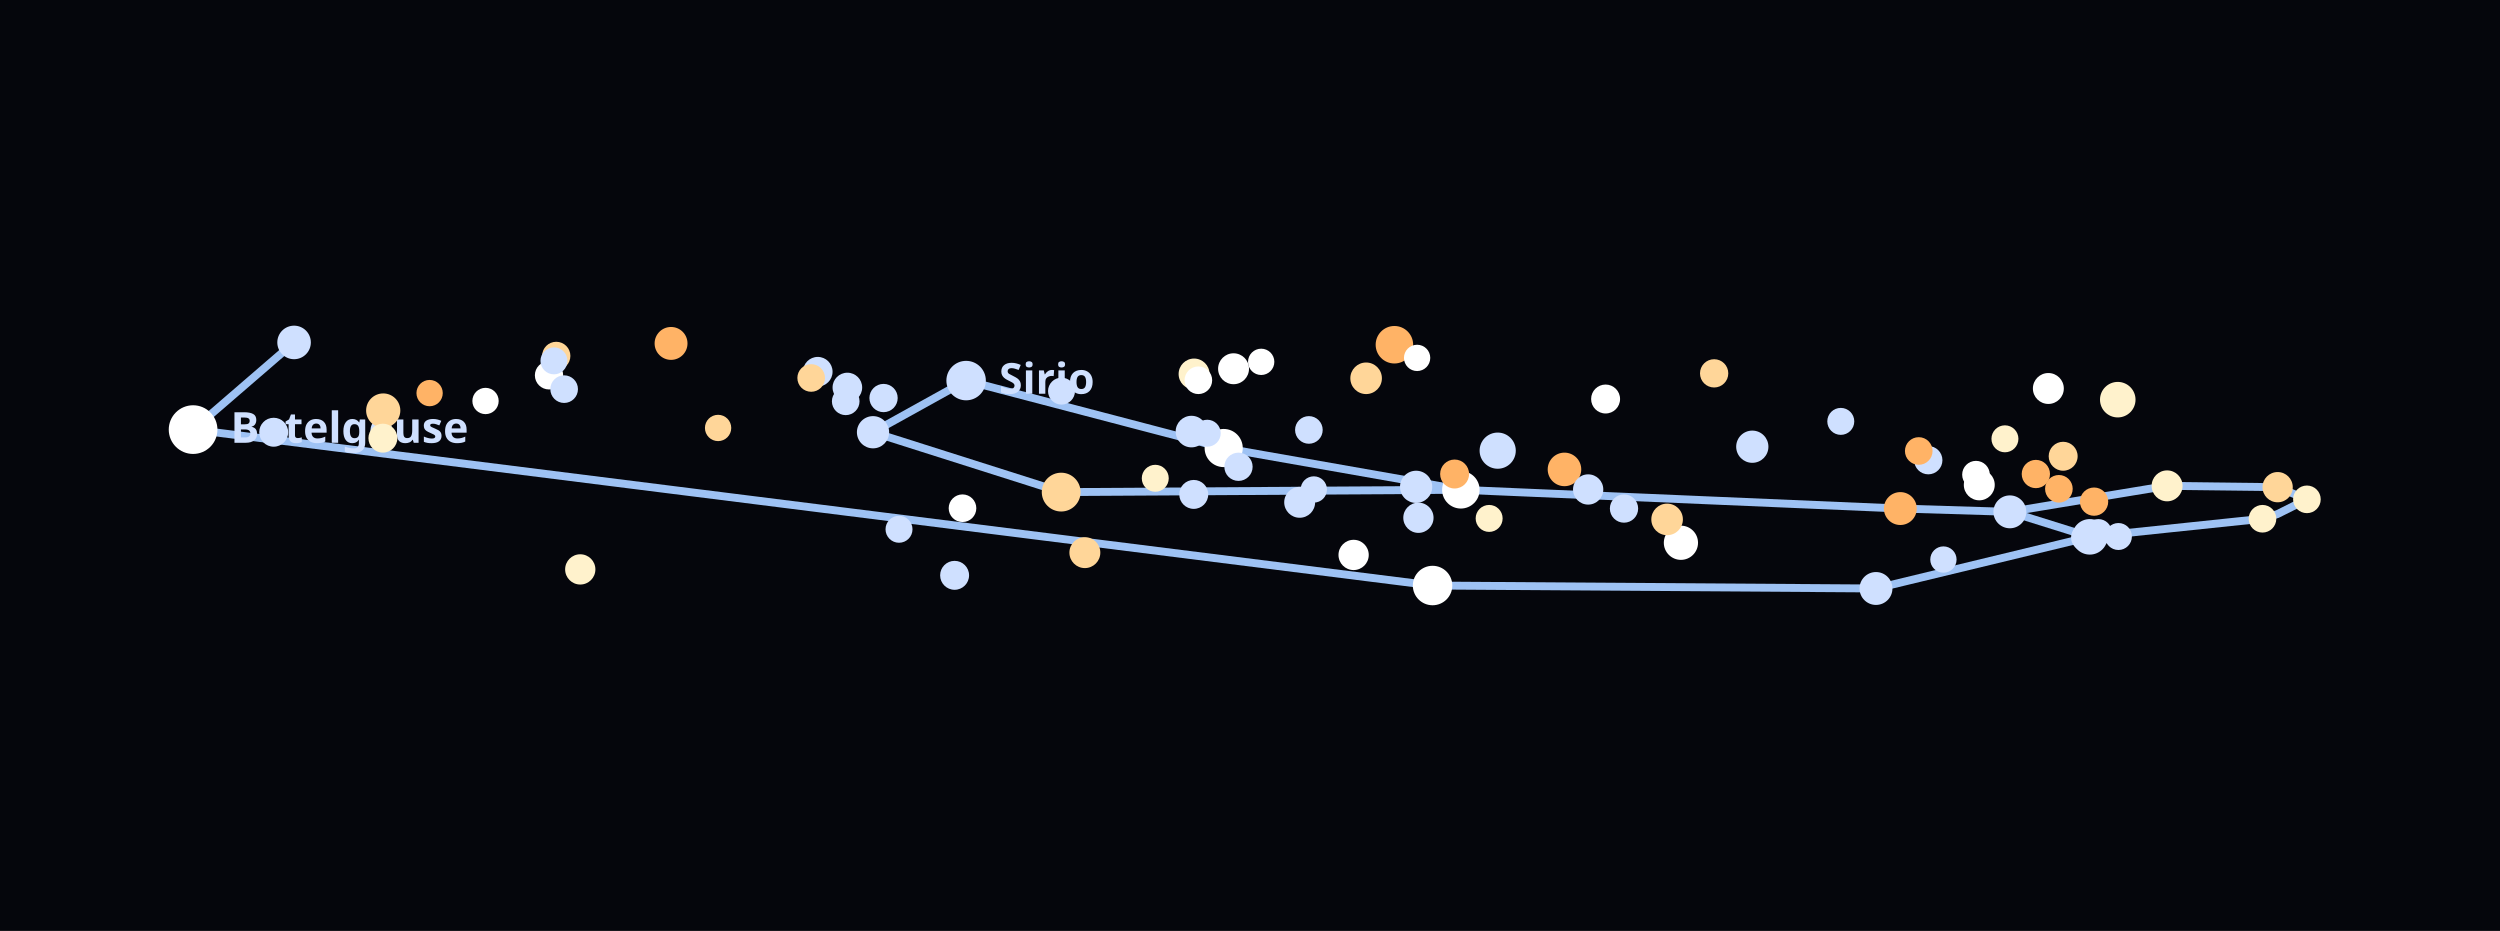
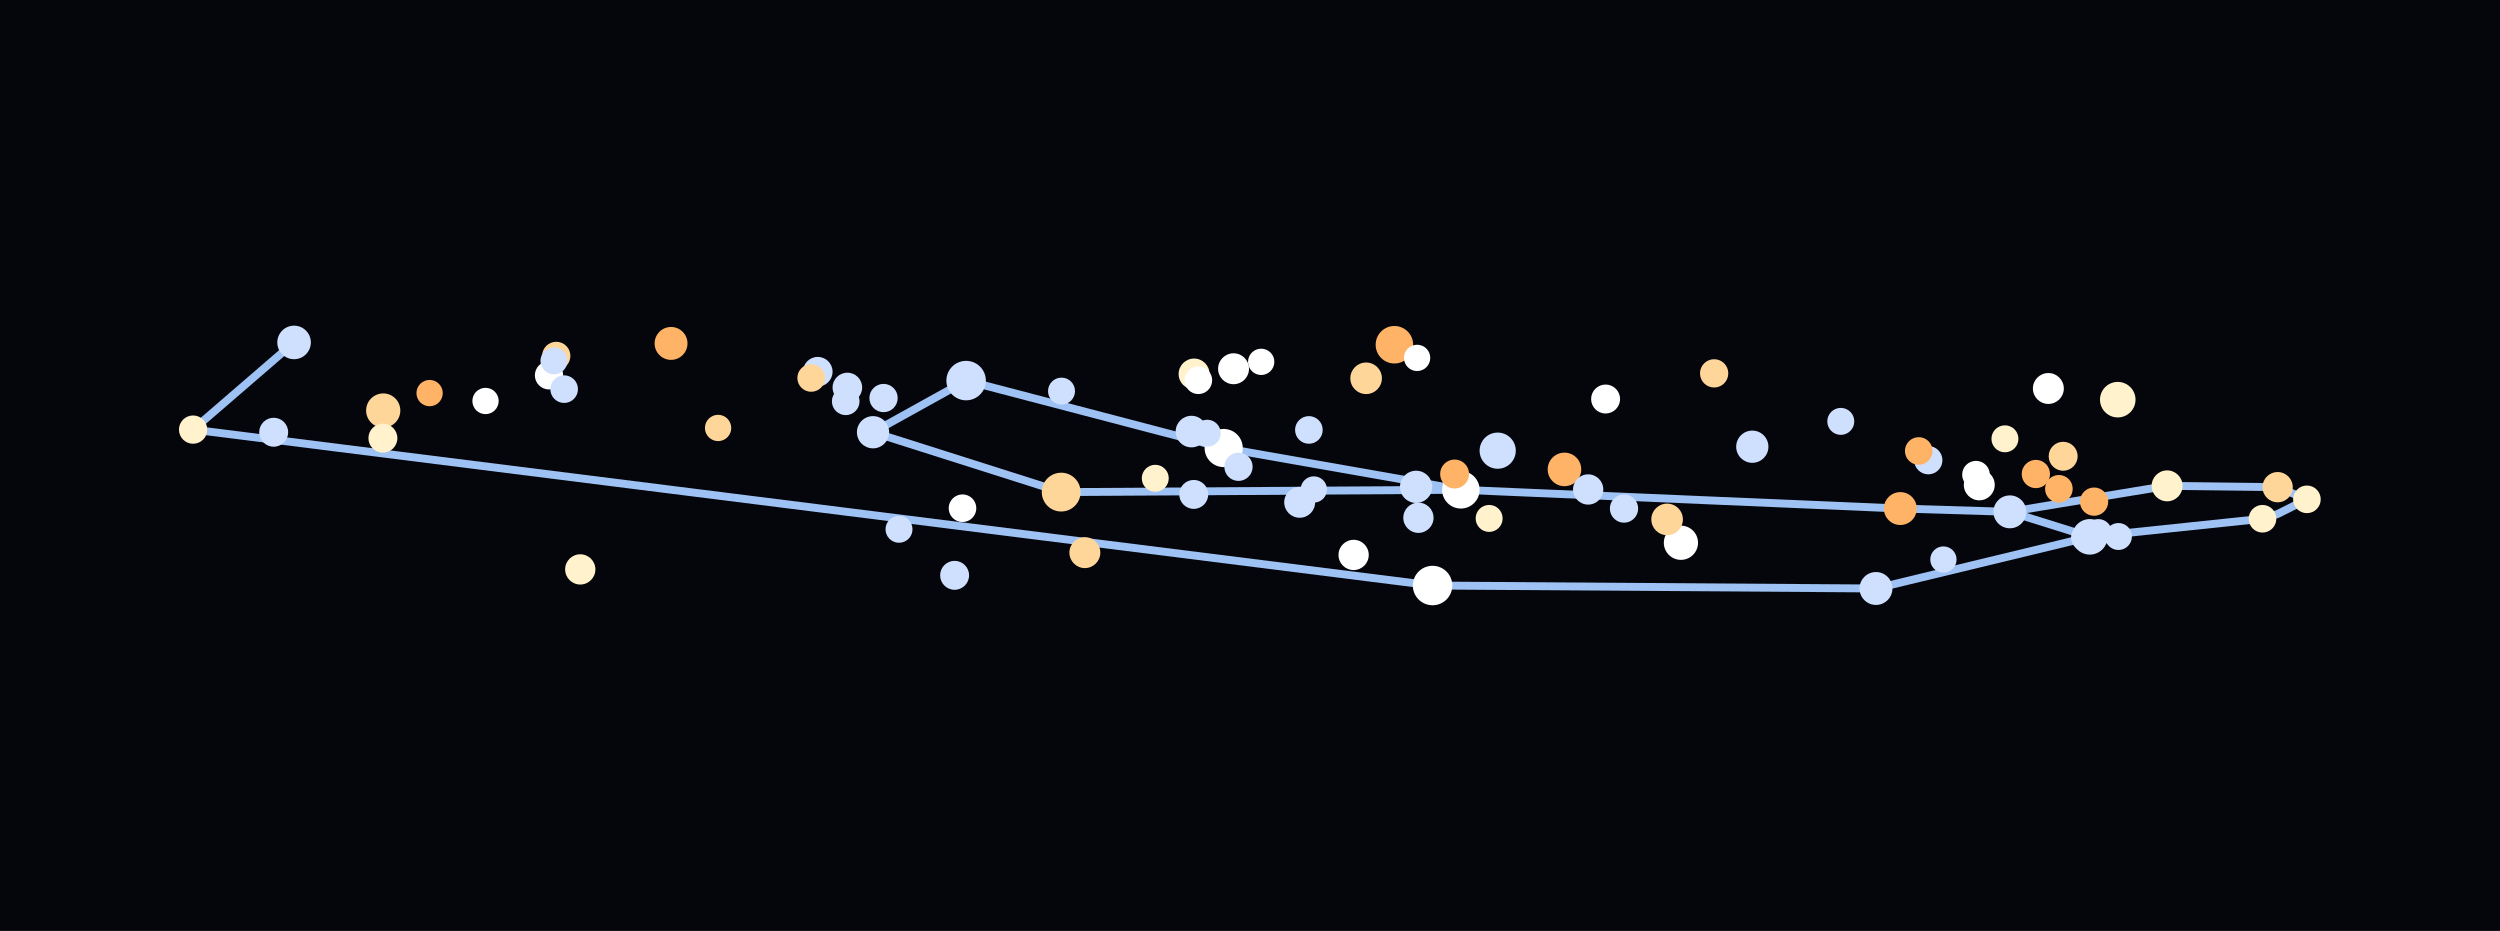
<svg xmlns="http://www.w3.org/2000/svg" viewBox="0 0 760 283" font-family="Audiowide, Segoe UI, sans-serif">
  <rect width="760" height="283" fill="#05060c" />
-   <polyline class="fig-line" points="89.4,104.1 58.7,130.6 435.5,178.0 570.3,178.9 635.3,163.2 611.0,155.6 577.7,154.6 444.2,148.9 322.7,149.6 265.4,131.4 293.7,115.7 372.0,136.2 444.2,148.9" fill="none" stroke="#a6ccff" stroke-width="2.4" stroke-opacity="0.95" stroke-linejoin="round" data-seq="31685,30438,45238,50099,52419,51576,50371,45556,41037,38827,39953,42913,45556" />
+   <polyline class="fig-line" points="89.4,104.1 58.7,130.6 435.5,178.0 570.3,178.9 635.3,163.2 611.0,155.6 577.7,154.6 444.2,148.9 322.7,149.6 265.4,131.4 293.7,115.7 372.0,136.2 444.2,148.9" fill="none" stroke="#a6ccff" stroke-width="2.4" stroke-opacity="0.95" stroke-linejoin="round" data-seq="31685,-900005,45238,50099,52419,51576,50371,45556,41037,38827,39953,42913,45556" />
  <polyline class="fig-line" points="635.3,163.2 687.8,157.7 692.3,156.3 701.3,151.8 692.4,148.1 658.8,147.7 611.0,155.6" fill="none" stroke="#a6ccff" stroke-width="2.4" stroke-opacity="0.95" stroke-linejoin="round" data-seq="52419,54301,54301,54751,54463,53253,51576" />
  <circle class="star" cx="89.4" cy="104.1" r="5.1" fill="#cfe0ff" data-name="HIP 31685" data-meta="mag 3.17" data-vid="31685" />
-   <circle class="star" cx="58.7" cy="130.6" r="7.4" fill="#ffffff" data-name="Betelgeuse" data-meta="mag -0.62" data-vid="30438" />
-   <text class="star-label" x="70.1" y="134.6" fill="#cfe0ff" font-size="13" font-weight="bold" data-vid="30438">Betelgeuse</text>
+   <circle class="star" cx="58.7" cy="130.6" r="4.3" fill="#fff2cc" data-name="HIP -900005" data-meta="mag 4.5" data-vid="-900005" />
  <circle class="star" cx="435.5" cy="178.0" r="6.0" fill="#ffffff" data-name="HIP 45238" data-meta="mag 1.67" data-vid="45238" />
  <circle class="star" cx="570.3" cy="178.9" r="5.0" fill="#cfe0ff" data-name="HIP 50099" data-meta="mag 3.29" data-vid="50099" />
  <circle class="star" cx="635.3" cy="163.2" r="5.4" fill="#cfe0ff" data-name="HIP 52419" data-meta="mag 2.74" data-vid="52419" />
  <circle class="star" cx="611.0" cy="155.6" r="5.0" fill="#cfe0ff" data-name="HIP 51576" data-meta="mag 3.3" data-vid="51576" />
  <circle class="star" cx="577.7" cy="154.6" r="5.0" fill="#ffb366" data-name="HIP 50371" data-meta="mag 3.39" data-vid="50371" />
  <circle class="star" cx="444.1" cy="148.9" r="5.7" fill="#ffffff" data-name="HIP 45556" data-meta="mag 2.21" data-vid="45556" />
  <circle class="star" cx="322.6" cy="149.6" r="5.9" fill="#ffd699" data-name="HIP 41037" data-meta="mag 1.86" data-vid="41037" />
  <circle class="star" cx="265.4" cy="131.4" r="4.9" fill="#cfe0ff" data-name="HIP 38827" data-meta="mag 3.46" data-vid="38827" />
-   <circle class="star" cx="293.7" cy="115.7" r="6.0" fill="#cfe0ff" data-name="Sirio" data-meta="mag 1.75" data-vid="39953" />
-   <text class="star-label" x="303.7" y="119.7" fill="#cfe0ff" font-size="13" font-weight="bold" data-vid="39953">Sirio</text>
+   <circle class="star" cx="293.7" cy="115.7" r="6.0" fill="#cfe0ff" data-name="HIP 39953" data-meta="mag 1.75" data-vid="39953" />
  <circle class="star" cx="372.0" cy="136.2" r="5.8" fill="#ffffff" data-name="HIP 42913" data-meta="mag 1.93" data-vid="42913" />
  <circle class="star" cx="687.8" cy="157.7" r="4.2" fill="#fff2cc" data-name="HIP 54301" data-meta="mag 4.62" data-vid="54301" />
  <circle class="star" cx="701.3" cy="151.8" r="4.2" fill="#fff2cc" data-name="HIP 54751" data-meta="mag 4.59" data-vid="54751" />
  <circle class="star" cx="692.4" cy="148.1" r="4.6" fill="#ffd699" data-name="HIP 54463" data-meta="mag 3.93" data-vid="54463" />
  <circle class="star" cx="658.8" cy="147.7" r="4.7" fill="#fff2cc" data-name="HIP 53253" data-meta="mag 3.78" data-vid="53253" />
  <circle class="star" cx="423.9" cy="104.8" r="5.7" fill="#ffb366" data-name="HIP 44816" data-meta="mag 2.23" data-vid="44816" />
  <circle class="star" cx="455.3" cy="137.0" r="5.5" fill="#cfe0ff" data-name="HIP 45941" data-meta="mag 2.47" data-vid="45941" />
  <circle class="star" cx="643.8" cy="121.5" r="5.4" fill="#fff2cc" data-name="HIP 52727" data-meta="mag 2.69" data-vid="52727" />
  <circle class="star" cx="511.0" cy="165.0" r="5.2" fill="#ffffff" data-name="HIP 48002" data-meta="mag 2.92" data-vid="48002" />
  <circle class="star" cx="116.5" cy="124.8" r="5.2" fill="#ffd699" data-name="HIP 32768" data-meta="mag 2.94" data-vid="32768" />
  <circle class="star" cx="475.6" cy="142.7" r="5.1" fill="#ffb366" data-name="HIP 46701" data-meta="mag 3.16" data-vid="46701" />
  <circle class="star" cx="204.0" cy="104.4" r="5.0" fill="#ffb366" data-name="HIP 36377" data-meta="mag 3.25" data-vid="36377" />
  <circle class="star" cx="430.5" cy="148.0" r="4.9" fill="#cfe0ff" data-name="HIP 45080" data-meta="mag 3.43" data-vid="45080" />
  <circle class="star" cx="532.7" cy="135.8" r="4.9" fill="#cfe0ff" data-name="HIP 48774" data-meta="mag 3.52" data-vid="48774" />
  <circle class="star" cx="362.2" cy="131.2" r="4.8" fill="#cfe0ff" data-name="HIP 42536" data-meta="mag 3.6" data-vid="42536" />
  <circle class="star" cx="506.8" cy="157.9" r="4.8" fill="#ffd699" data-name="HIP 47854" data-meta="mag 3.69" data-vid="47854" />
  <circle class="star" cx="415.3" cy="115.0" r="4.8" fill="#ffd699" data-name="HIP 44511" data-meta="mag 3.75" data-vid="44511" />
  <circle class="star" cx="329.8" cy="168.0" r="4.7" fill="#ffd699" data-name="HIP 41312" data-meta="mag 3.77" data-vid="41312" />
  <circle class="star" cx="363.0" cy="113.7" r="4.7" fill="#fff2cc" data-name="HIP 42570" data-meta="mag 3.77" data-vid="42570" />
  <circle class="star" cx="601.7" cy="147.4" r="4.7" fill="#ffffff" data-name="HIP 51232" data-meta="mag 3.81" data-vid="51232" />
  <circle class="star" cx="395.1" cy="152.7" r="4.7" fill="#cfe0ff" data-name="HIP 43783" data-meta="mag 3.84" data-vid="43783" />
  <circle class="star" cx="622.7" cy="118.1" r="4.7" fill="#ffffff" data-name="HIP 51986" data-meta="mag 3.84" data-vid="51986" />
  <circle class="star" cx="375.0" cy="112.1" r="4.7" fill="#ffffff" data-name="HIP 43023" data-meta="mag 3.87" data-vid="43023" />
  <circle class="star" cx="431.2" cy="157.4" r="4.6" fill="#cfe0ff" data-name="HIP 45101" data-meta="mag 3.96" data-vid="45101" />
  <circle class="star" cx="176.4" cy="173.1" r="4.6" fill="#fff2cc" data-name="HIP 35228" data-meta="mag 3.97" data-vid="35228" />
  <circle class="star" cx="411.5" cy="168.7" r="4.6" fill="#ffffff" data-name="HIP 44382" data-meta="mag 4.0" data-vid="44382" />
  <circle class="star" cx="482.8" cy="148.8" r="4.6" fill="#cfe0ff" data-name="HIP 46974" data-meta="mag 4.08" data-vid="46974" />
  <circle class="star" cx="248.6" cy="113.0" r="4.5" fill="#cfe0ff" data-name="HIP 38164" data-meta="mag 4.1" data-vid="38164" />
  <circle class="star" cx="257.6" cy="117.8" r="4.5" fill="#cfe0ff" data-name="HIP 38518" data-meta="mag 4.22" data-vid="38518" />
  <circle class="star" cx="627.2" cy="138.7" r="4.4" fill="#ffd699" data-name="HIP 52154" data-meta="mag 4.29" data-vid="52154" />
  <circle class="star" cx="362.9" cy="150.3" r="4.4" fill="#cfe0ff" data-name="HIP 42568" data-meta="mag 4.31" data-vid="42568" />
  <circle class="star" cx="442.2" cy="144.1" r="4.4" fill="#ffb366" data-name="HIP 45496" data-meta="mag 4.34" data-vid="45496" />
  <circle class="star" cx="488.1" cy="121.3" r="4.4" fill="#ffffff" data-name="HIP 47175" data-meta="mag 4.34" data-vid="47175" />
  <circle class="star" cx="83.2" cy="131.4" r="4.4" fill="#cfe0ff" data-name="HIP 31407" data-meta="mag 4.35" data-vid="31407" />
  <circle class="star" cx="290.2" cy="174.9" r="4.4" fill="#cfe0ff" data-name="HIP 39794" data-meta="mag 4.35" data-vid="39794" />
  <circle class="star" cx="116.4" cy="133.2" r="4.4" fill="#fff2cc" data-name="HIP 32761" data-meta="mag 4.41" data-vid="32761" />
  <circle class="star" cx="169.1" cy="108.2" r="4.3" fill="#ffd699" data-name="HIP 34922" data-meta="mag 4.42" data-vid="34922" />
  <circle class="star" cx="618.9" cy="144.1" r="4.3" fill="#ffb366" data-name="HIP 51849" data-meta="mag 4.45" data-vid="51849" />
  <circle class="star" cx="268.6" cy="121.0" r="4.3" fill="#cfe0ff" data-name="HIP 38957" data-meta="mag 4.47" data-vid="38957" />
  <circle class="star" cx="166.9" cy="114.1" r="4.3" fill="#ffffff" data-name="HIP 34834" data-meta="mag 4.49" data-vid="34834" />
  <circle class="star" cx="376.5" cy="141.9" r="4.3" fill="#cfe0ff" data-name="HIP 43105" data-meta="mag 4.5" data-vid="43105" />
  <circle class="star" cx="586.2" cy="139.9" r="4.3" fill="#cfe0ff" data-name="HIP 50676" data-meta="mag 4.5" data-vid="50676" />
  <circle class="star" cx="493.7" cy="154.6" r="4.3" fill="#cfe0ff" data-name="HIP 47391" data-meta="mag 4.51" data-vid="47391" />
  <circle class="star" cx="521.1" cy="113.5" r="4.3" fill="#ffd699" data-name="HIP 48374" data-meta="mag 4.58" data-vid="48374" />
  <circle class="star" cx="636.6" cy="152.5" r="4.3" fill="#ffb366" data-name="HIP 52468" data-meta="mag 4.58" data-vid="52468" />
  <circle class="star" cx="583.3" cy="137.1" r="4.2" fill="#ffb366" data-name="HIP 50555" data-meta="mag 4.59" data-vid="50555" />
  <circle class="star" cx="257.1" cy="122.0" r="4.2" fill="#cfe0ff" data-name="HIP 38500" data-meta="mag 4.63" data-vid="38500" />
  <circle class="star" cx="600.7" cy="144.3" r="4.2" fill="#ffffff" data-name="HIP 51192" data-meta="mag 4.65" data-vid="51192" />
  <circle class="star" cx="397.9" cy="130.7" r="4.2" fill="#cfe0ff" data-name="HIP 43878" data-meta="mag 4.68" data-vid="43878" />
  <circle class="star" cx="246.6" cy="114.9" r="4.2" fill="#ffd699" data-name="HIP 38089" data-meta="mag 4.69" data-vid="38089" />
  <circle class="star" cx="625.9" cy="148.6" r="4.2" fill="#ffb366" data-name="HIP 52102" data-meta="mag 4.69" data-vid="52102" />
  <circle class="star" cx="292.6" cy="154.5" r="4.2" fill="#ffffff" data-name="HIP 39903" data-meta="mag 4.74" data-vid="39903" />
  <circle class="star" cx="364.3" cy="115.6" r="4.2" fill="#ffffff" data-name="HIP 42624" data-meta="mag 4.74" data-vid="42624" />
  <circle class="star" cx="171.5" cy="118.3" r="4.2" fill="#cfe0ff" data-name="HIP 35020" data-meta="mag 4.75" data-vid="35020" />
  <circle class="star" cx="633.7" cy="163.4" r="4.1" fill="#cfe0ff" data-name="HIP 52370" data-meta="mag 4.76" data-vid="52370" />
  <circle class="star" cx="322.7" cy="118.9" r="4.1" fill="#cfe0ff" data-name="HIP 41039" data-meta="mag 4.79" data-vid="41039" />
  <circle class="star" cx="452.7" cy="157.6" r="4.1" fill="#fff2cc" data-name="HIP 45856" data-meta="mag 4.79" data-vid="45856" />
  <circle class="star" cx="637.9" cy="161.9" r="4.1" fill="#cfe0ff" data-name="HIP 52502" data-meta="mag 4.8" data-vid="52502" />
  <circle class="star" cx="273.3" cy="160.9" r="4.1" fill="#cfe0ff" data-name="HIP 39138" data-meta="mag 4.81" data-vid="39138" />
  <circle class="star" cx="367.0" cy="131.7" r="4.1" fill="#cfe0ff" data-name="HIP 42726" data-meta="mag 4.83" data-vid="42726" />
  <circle class="star" cx="351.2" cy="145.4" r="4.1" fill="#fff2cc" data-name="HIP 42134" data-meta="mag 4.84" data-vid="42134" />
  <circle class="star" cx="559.6" cy="128.1" r="4.1" fill="#cfe0ff" data-name="HIP 49712" data-meta="mag 4.85" data-vid="49712" />
  <circle class="star" cx="168.4" cy="109.7" r="4.1" fill="#cfe0ff" data-name="HIP 34899" data-meta="mag 4.87" data-vid="34899" />
  <circle class="star" cx="644.0" cy="163.1" r="4.1" fill="#cfe0ff" data-name="HIP 52736" data-meta="mag 4.87" data-vid="52736" />
  <circle class="star" cx="609.5" cy="133.4" r="4.1" fill="#fff2cc" data-name="HIP 51523" data-meta="mag 4.89" data-vid="51523" />
  <circle class="star" cx="147.6" cy="121.9" r="4.0" fill="#ffffff" data-name="HIP 34059" data-meta="mag 4.92" data-vid="34059" />
  <circle class="star" cx="218.3" cy="130.1" r="4.0" fill="#ffd699" data-name="HIP 36942" data-meta="mag 4.93" data-vid="36942" />
  <circle class="star" cx="399.4" cy="148.8" r="4.0" fill="#cfe0ff" data-name="HIP 43937" data-meta="mag 4.93" data-vid="43937" />
  <circle class="star" cx="130.6" cy="119.5" r="4.0" fill="#ffb366" data-name="HIP 33357" data-meta="mag 4.94" data-vid="33357" />
  <circle class="star" cx="383.4" cy="110.0" r="4.0" fill="#ffffff" data-name="HIP 43347" data-meta="mag 4.94" data-vid="43347" />
  <circle class="star" cx="590.8" cy="170.1" r="4.0" fill="#cfe0ff" data-name="HIP 50847" data-meta="mag 4.97" data-vid="50847" />
  <circle class="star" cx="430.8" cy="108.8" r="4.0" fill="#ffffff" data-name="HIP 45085" data-meta="mag 4.99" data-vid="45085" />
</svg>
